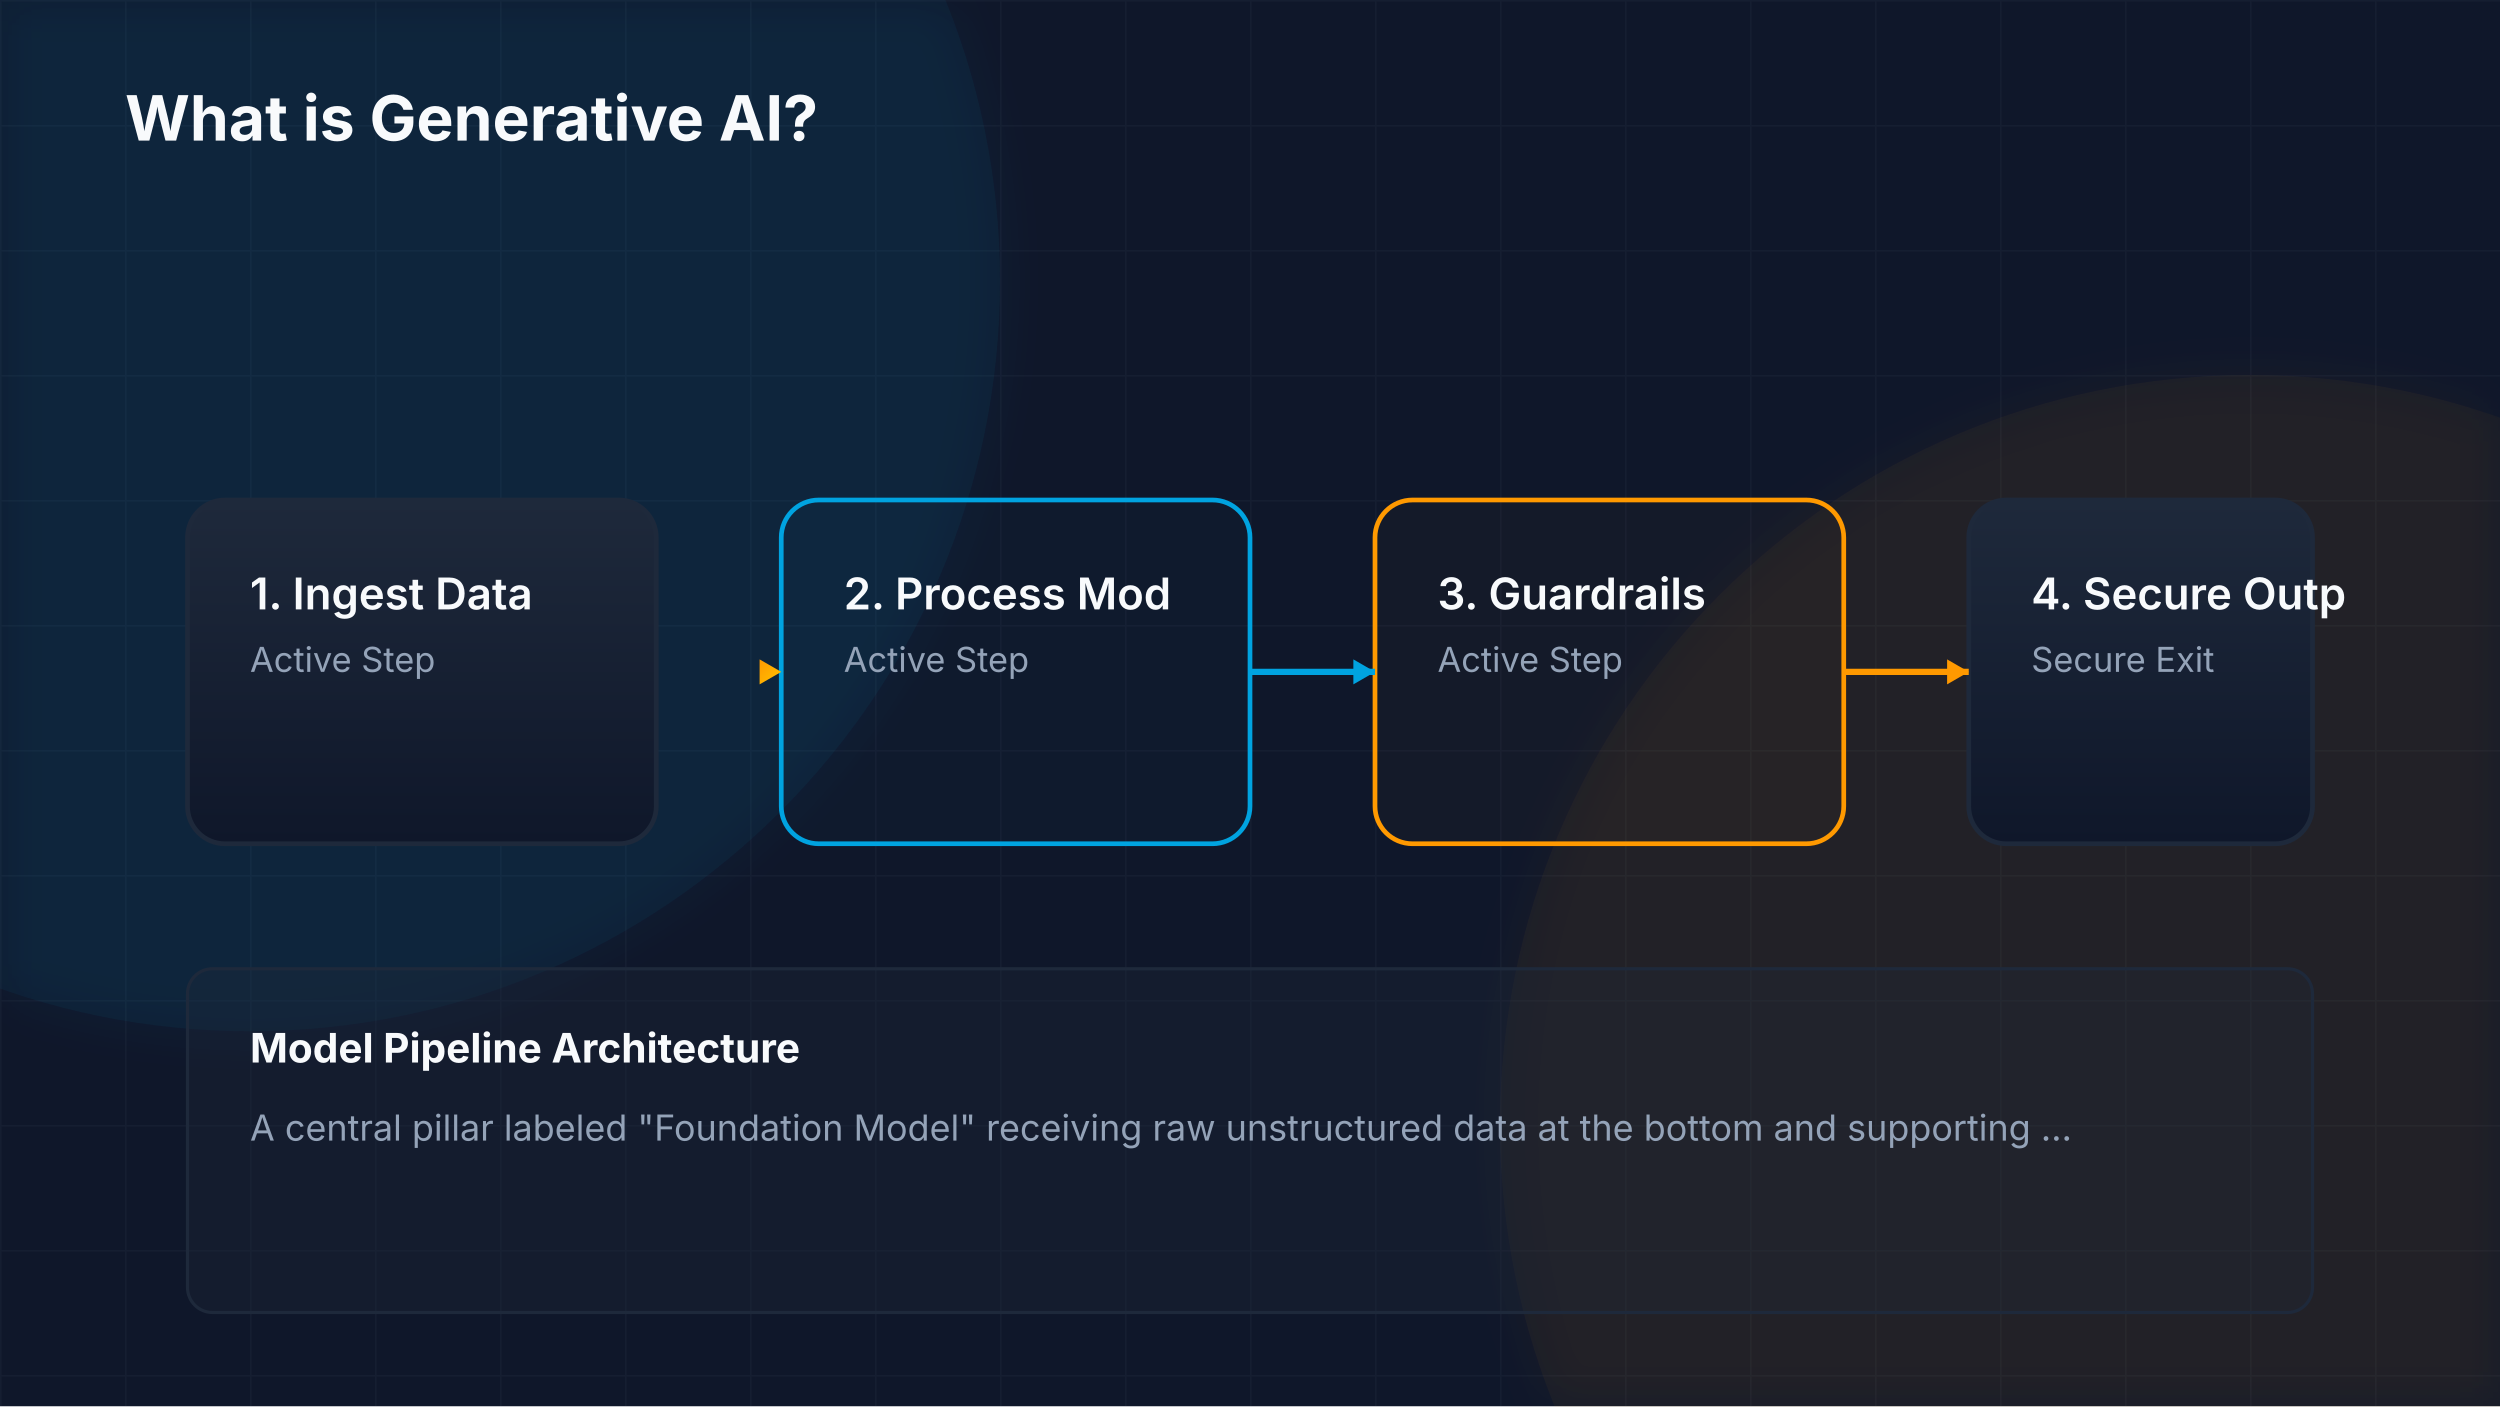
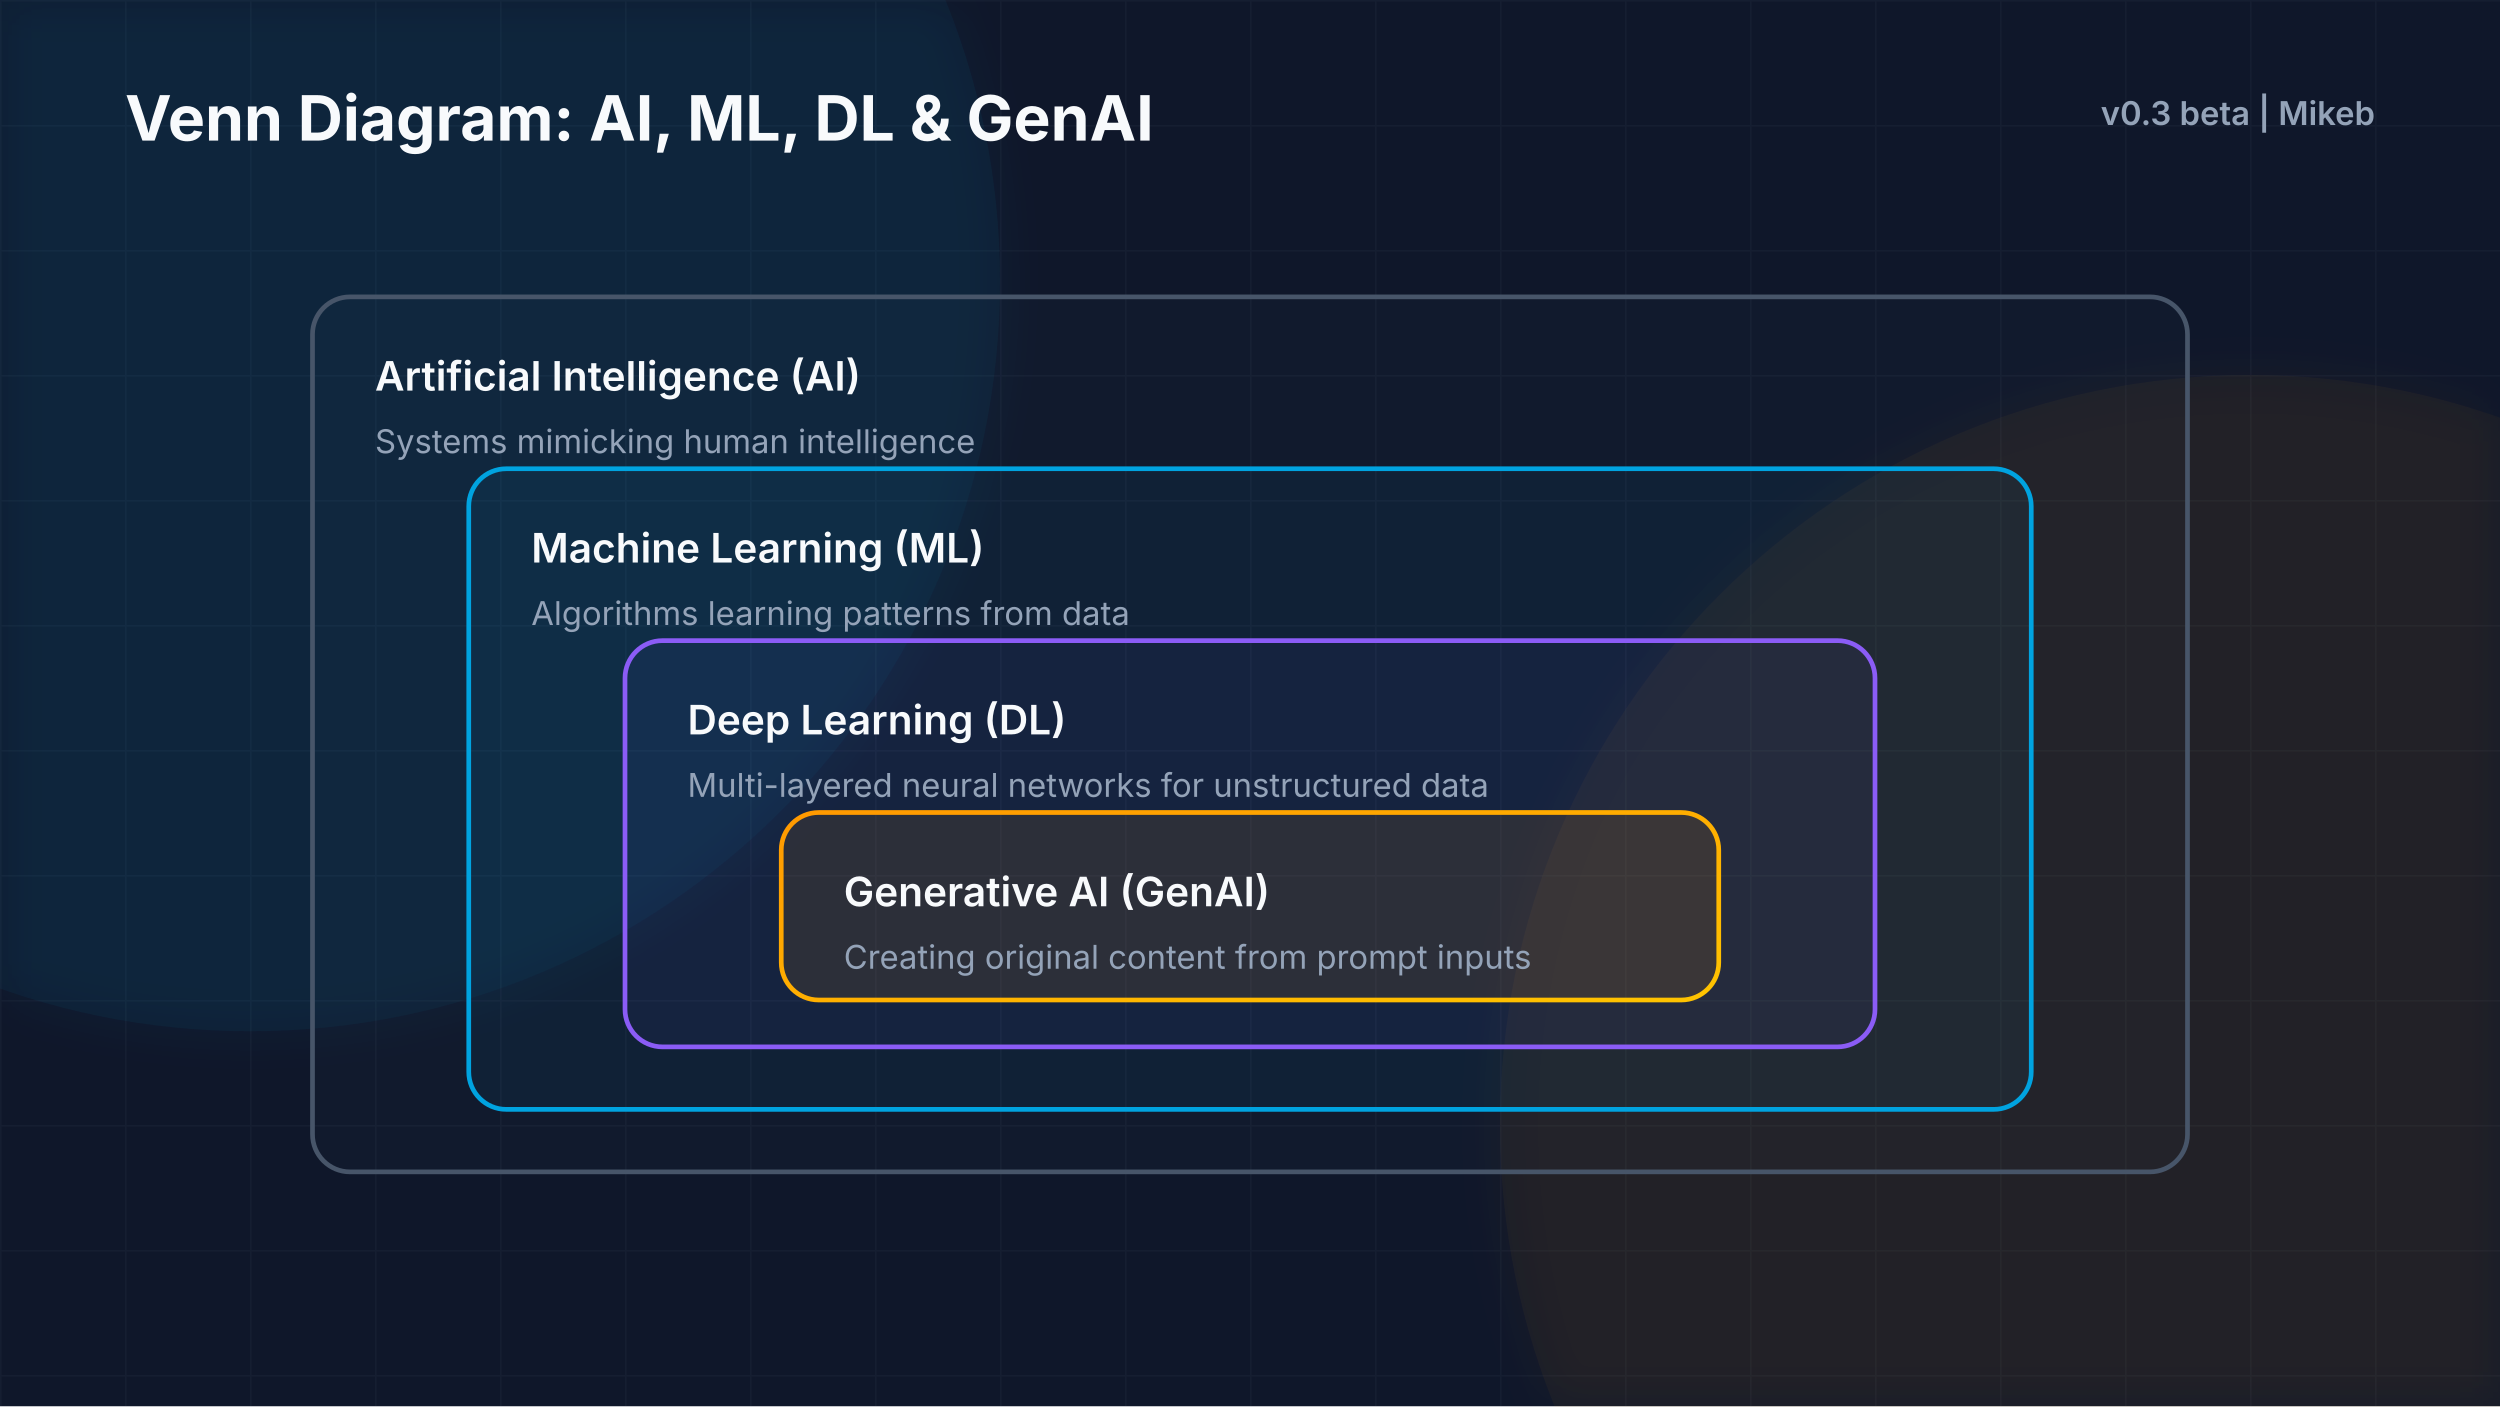
<svg xmlns="http://www.w3.org/2000/svg" viewBox="0 0 800 450" width="100%" height="100%">
  <defs>
    <linearGradient id="aws-orange" x1="0%" y1="0%" x2="100%" y2="100%">
      <stop offset="0%" stop-color="#FF9900" />
      <stop offset="100%" stop-color="#FFC400" />
    </linearGradient>
    <linearGradient id="cloud-blue" x1="0%" y1="0%" x2="100%" y2="100%">
      <stop offset="0%" stop-color="#00A3E0" />
      <stop offset="100%" stop-color="#1D70B8" />
    </linearGradient>
    <linearGradient id="success-green" x1="0%" y1="0%" x2="100%" y2="100%">
      <stop offset="0%" stop-color="#10B981" />
      <stop offset="100%" stop-color="#059669" />
    </linearGradient>
    <linearGradient id="alert-red" x1="0%" y1="0%" x2="100%" y2="100%">
      <stop offset="0%" stop-color="#EF4444" />
      <stop offset="100%" stop-color="#DC2626" />
    </linearGradient>
    <linearGradient id="warning-gold" x1="0%" y1="0%" x2="100%" y2="100%">
      <stop offset="0%" stop-color="#F59E0B" />
      <stop offset="100%" stop-color="#D97706" />
    </linearGradient>
    <linearGradient id="dark-card" x1="0%" y1="0%" x2="0%" y2="100%">
      <stop offset="0%" stop-color="#1E293B" />
      <stop offset="100%" stop-color="#0F172A" />
    </linearGradient>
    <linearGradient id="purple-glow" x1="0%" y1="0%" x2="100%" y2="100%">
      <stop offset="0%" stop-color="#8B5CF6" />
      <stop offset="100%" stop-color="#6D28D9" />
    </linearGradient>
    <filter id="glow-orange" x="-20%" y="-20%" width="140%" height="140%">
      <feGaussianBlur stdDeviation="8" result="blur" />
      <feComposite in="SourceGraphic" in2="blur" operator="over" />
    </filter>
    <filter id="glow-blue" x="-20%" y="-20%" width="140%" height="140%">
      <feGaussianBlur stdDeviation="8" result="blur" />
      <feComposite in="SourceGraphic" in2="blur" operator="over" />
    </filter>
    <pattern id="grid" width="40" height="40" patternUnits="userSpaceOnUse">
      <path d="M 40 0 L 0 0 0 40" fill="none" stroke="rgba(148, 163, 184, 0.05)" stroke-width="1" />
    </pattern>
  </defs>
  <rect width="800" height="450" fill="#0F172A" />
  <rect width="800" height="450" fill="url(#grid)" />
-   <circle cx="80.0" cy="90.0" r="240.0" fill="rgba(0, 163, 224, 0.05)" filter="url(#glow-blue)" />
-   <circle cx="720.0" cy="360.0" r="240.0" fill="rgba(255, 153, 0, 0.04)" filter="url(#glow-orange)" />
-   <text x="40" y="45" font-family="Inter, system-ui, sans-serif" font-size="20" font-weight="700" fill="#F8FAFC">What is Generative AI?</text>
-   <rect x="60" y="160" width="150" height="110" rx="12" fill="url(#dark-card)" stroke="#1E293B" stroke-width="1.5" />
-   <text x="80" y="195" font-family="Inter, system-ui, sans-serif" font-size="14" font-weight="600" fill="#F8FAFC">1. Ingest Data</text>
-   <text x="80" y="215" font-family="Inter, system-ui, sans-serif" font-size="11" fill="#94A3B8">Active Step</text>
-   <rect x="250" y="160" width="150" height="110" rx="12" fill="rgba(0,163,224,0.02)" stroke="#00A3E0" stroke-width="1.5" />
-   <text x="270" y="195" font-family="Inter, system-ui, sans-serif" font-size="14" font-weight="600" fill="#F8FAFC">2. Process Mod</text>
-   <text x="270" y="215" font-family="Inter, system-ui, sans-serif" font-size="11" fill="#94A3B8">Active Step</text>
-   <rect x="440" y="160" width="150" height="110" rx="12" fill="rgba(255,153,0,0.02)" stroke="#FF9900" stroke-width="1.5" />
-   <text x="460" y="195" font-family="Inter, system-ui, sans-serif" font-size="14" font-weight="600" fill="#F8FAFC">3. Guardrails </text>
-   <text x="460" y="215" font-family="Inter, system-ui, sans-serif" font-size="11" fill="#94A3B8">Active Step</text>
-   <rect x="630" y="160" width="110" height="110" rx="12" fill="url(#dark-card)" stroke="#1E293B" stroke-width="1.5" />
-   <text x="650" y="195" font-family="Inter, system-ui, sans-serif" font-size="14" font-weight="600" fill="#F8FAFC">4. Secure Outp</text>
-   <text x="650" y="215" font-family="Inter, system-ui, sans-serif" font-size="11" fill="#94A3B8">Secure Exit</text>
-   <line x1="210" y1="215" x2="250" y2="215" stroke="url(#aws-orange)" stroke-width="2" />
-   <path d="M 250 215 L 243.072 219.0 L 243.072 211.0 Z" fill="url(#aws-orange)" />
-   <line x1="400" y1="215" x2="440" y2="215" stroke="#00A3E0" stroke-width="2" />
-   <path d="M 440 215 L 433.072 219.0 L 433.072 211.0 Z" fill="#00A3E0" />
-   <line x1="590" y1="215" x2="630" y2="215" stroke="#FF9900" stroke-width="2" />
-   <path d="M 630 215 L 623.072 219.0 L 623.072 211.0 Z" fill="#FF9900" />
-   <rect x="60" y="310" width="680" height="110" rx="8" fill="rgba(30,41,59,0.3)" stroke="#1E293B" stroke-width="1" />
-   <text x="80" y="340" font-family="Inter, sans-serif" font-size="13" font-weight="700" fill="#F8FAFC">Model Pipeline Architecture</text>
-   <text x="80" y="365" font-family="Inter, sans-serif" font-size="11.5" fill="#94A3B8">A central pillar labeled "Foundation Model" receiving raw unstructured data at the bottom and supporting ...</text>
+   <circle cx="80" cy="90" r="240" fill="rgba(0, 163, 224, 0.05)" filter="url(#glow-blue)" />
+   <circle cx="720" cy="360" r="240" fill="rgba(255, 153, 0, 0.04)" filter="url(#glow-orange)" />
+   <text x="40" y="45" font-family="Inter, system-ui, sans-serif" font-size="20" font-weight="700" fill="#F8FAFC">Venn Diagram: AI, ML, DL &amp; GenAI</text>
+   <text x="760" y="40" font-family="Inter, system-ui, sans-serif" font-size="10.5" font-weight="600" fill="#94A3B8" text-anchor="end">v0.3 beta | Mikeb</text>
+   <rect x="100" y="95" width="600" height="280" rx="12" fill="rgba(71,85,105,0.05)" stroke="#475569" stroke-width="1.5" />
+   <text x="120" y="125" font-family="Inter, system-ui, sans-serif" font-size="13" font-weight="600" fill="#F8FAFC">Artificial Intelligence (AI)</text>
+   <text x="120" y="145" font-family="Inter, system-ui, sans-serif" font-size="10.5" fill="#94A3B8">Systems mimicking human intelligence</text>
+   <rect x="150" y="150" width="500" height="205" rx="12" fill="rgba(0,163,224,0.05)" stroke="#00A3E0" stroke-width="1.5" />
+   <text x="170" y="180" font-family="Inter, system-ui, sans-serif" font-size="13" font-weight="600" fill="#F8FAFC">Machine Learning (ML)</text>
+   <text x="170" y="200" font-family="Inter, system-ui, sans-serif" font-size="10.5" fill="#94A3B8">Algorithms learning patterns from data</text>
+   <rect x="200" y="205" width="400" height="130" rx="12" fill="rgba(139,92,246,0.05)" stroke="#8B5CF6" stroke-width="1.5" />
+   <text x="220" y="235" font-family="Inter, system-ui, sans-serif" font-size="13" font-weight="600" fill="#F8FAFC">Deep Learning (DL)</text>
+   <text x="220" y="255" font-family="Inter, system-ui, sans-serif" font-size="10.5" fill="#94A3B8">Multi-layered neural networks for unstructured data</text>
+   <rect x="250" y="260" width="300" height="60" rx="12" fill="rgba(255,153,0,0.1)" stroke="url(#aws-orange)" stroke-width="1.5" />
+   <text x="270" y="290" font-family="Inter, system-ui, sans-serif" font-size="13" font-weight="600" fill="#F8FAFC">Generative AI (GenAI)</text>
+   <text x="270" y="310" font-family="Inter, system-ui, sans-serif" font-size="10.5" fill="#94A3B8">Creating original content from prompt inputs</text>
</svg>
